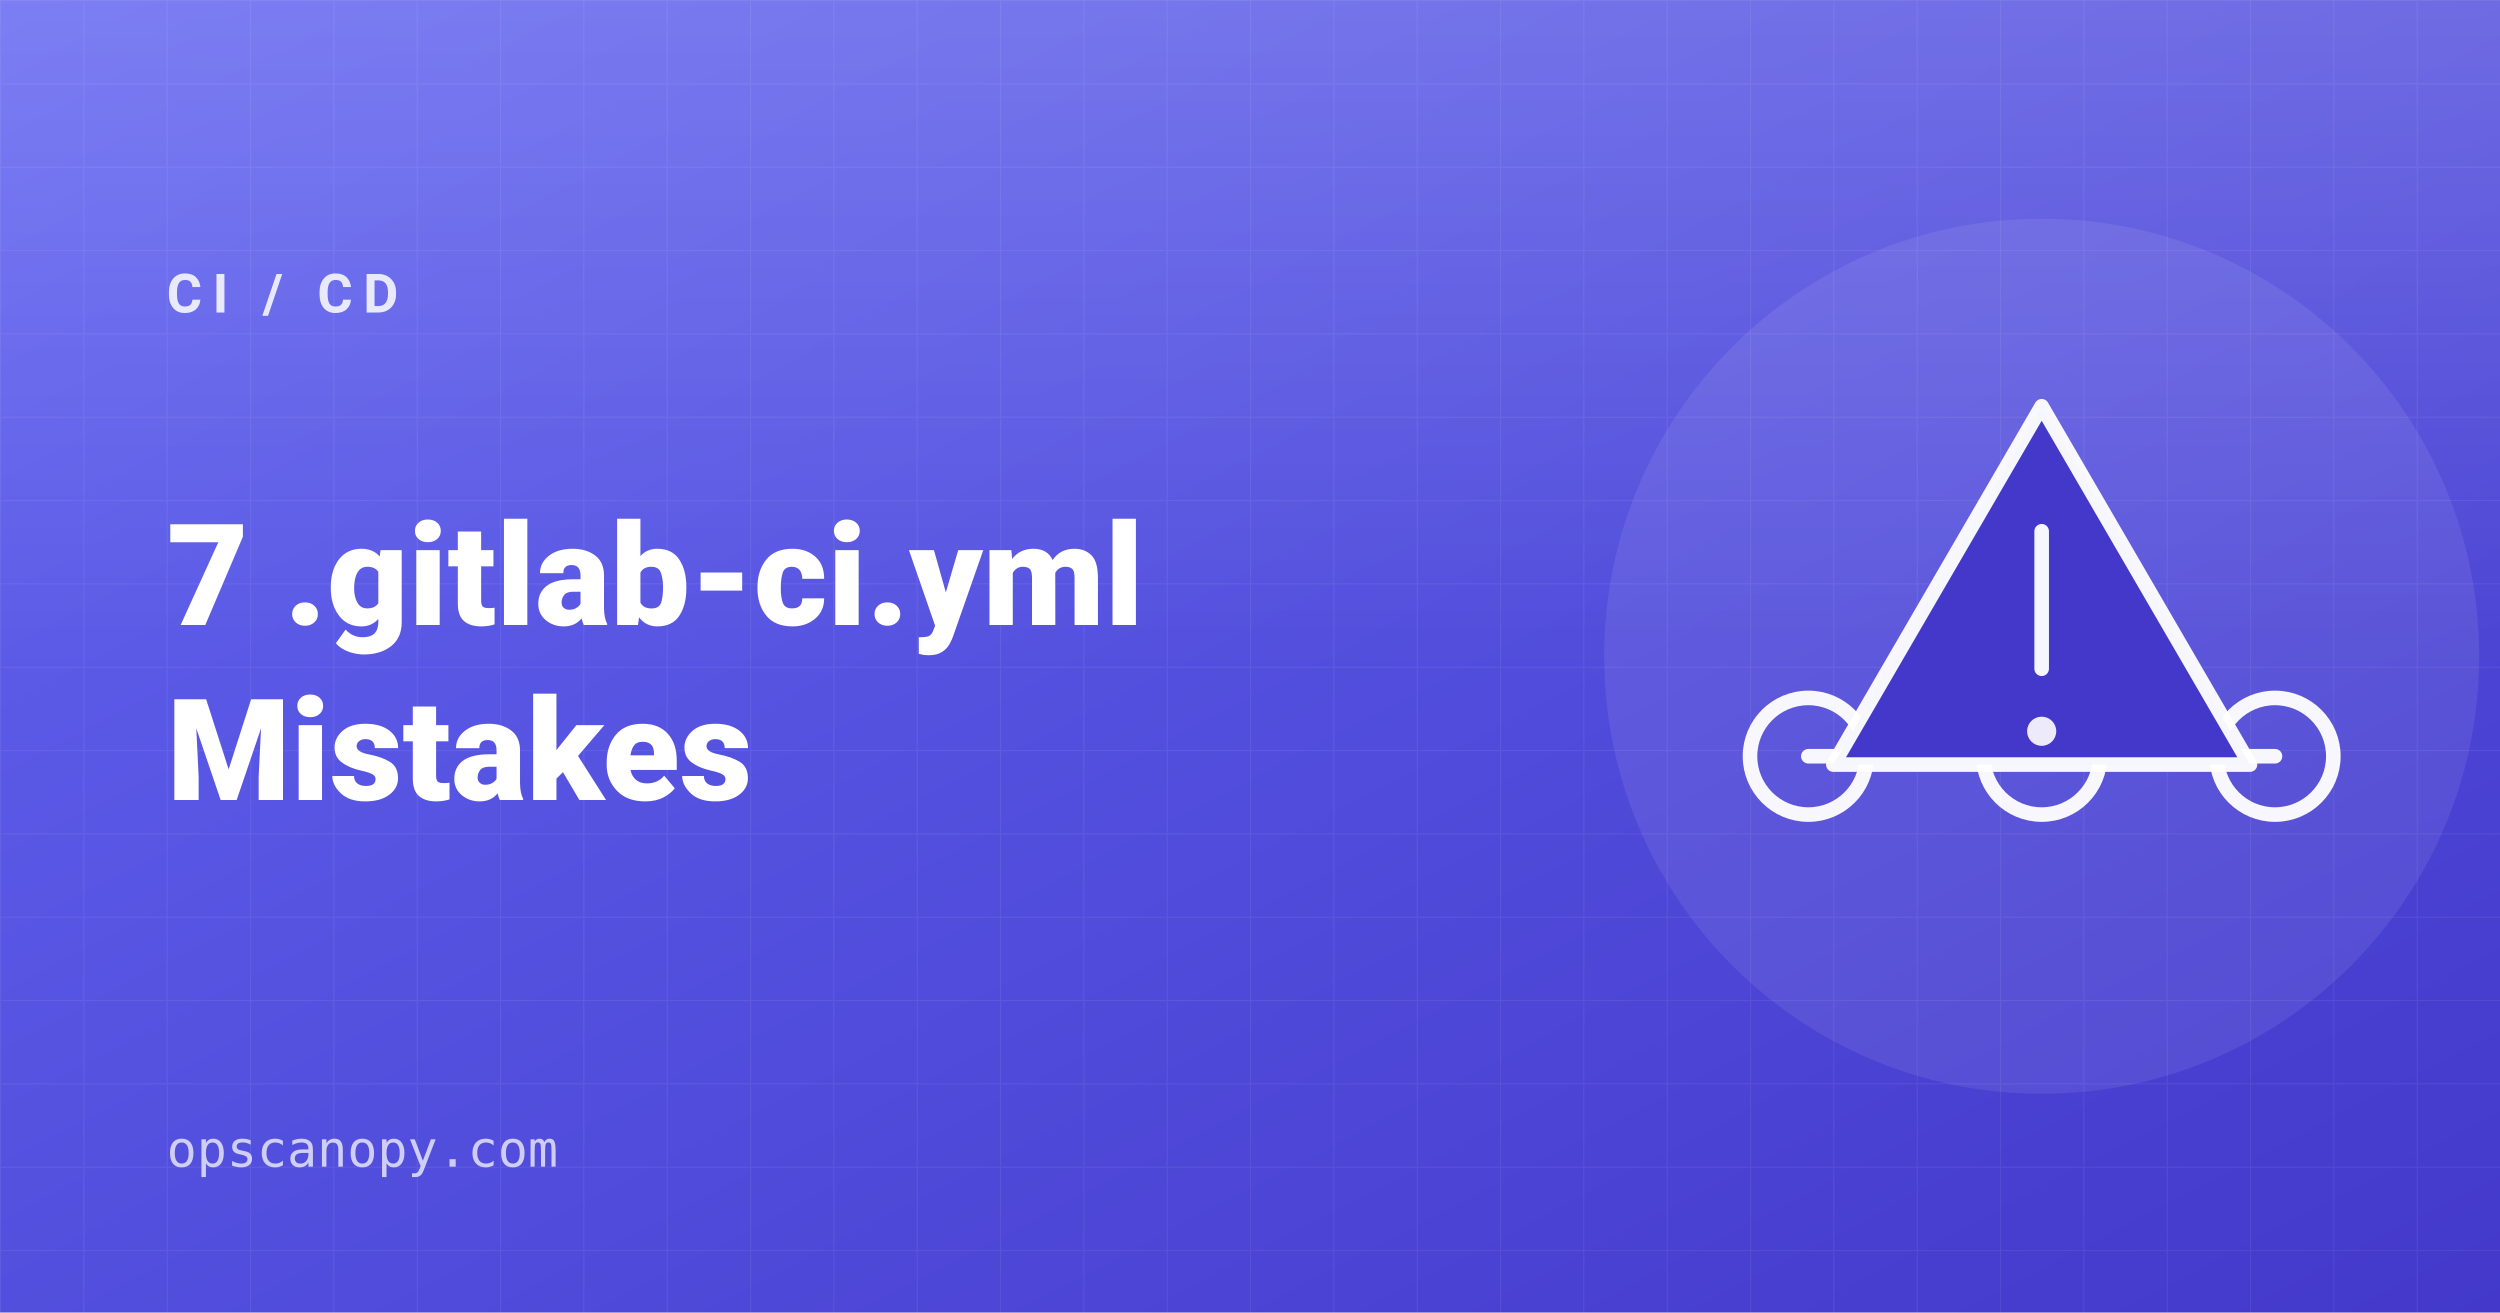
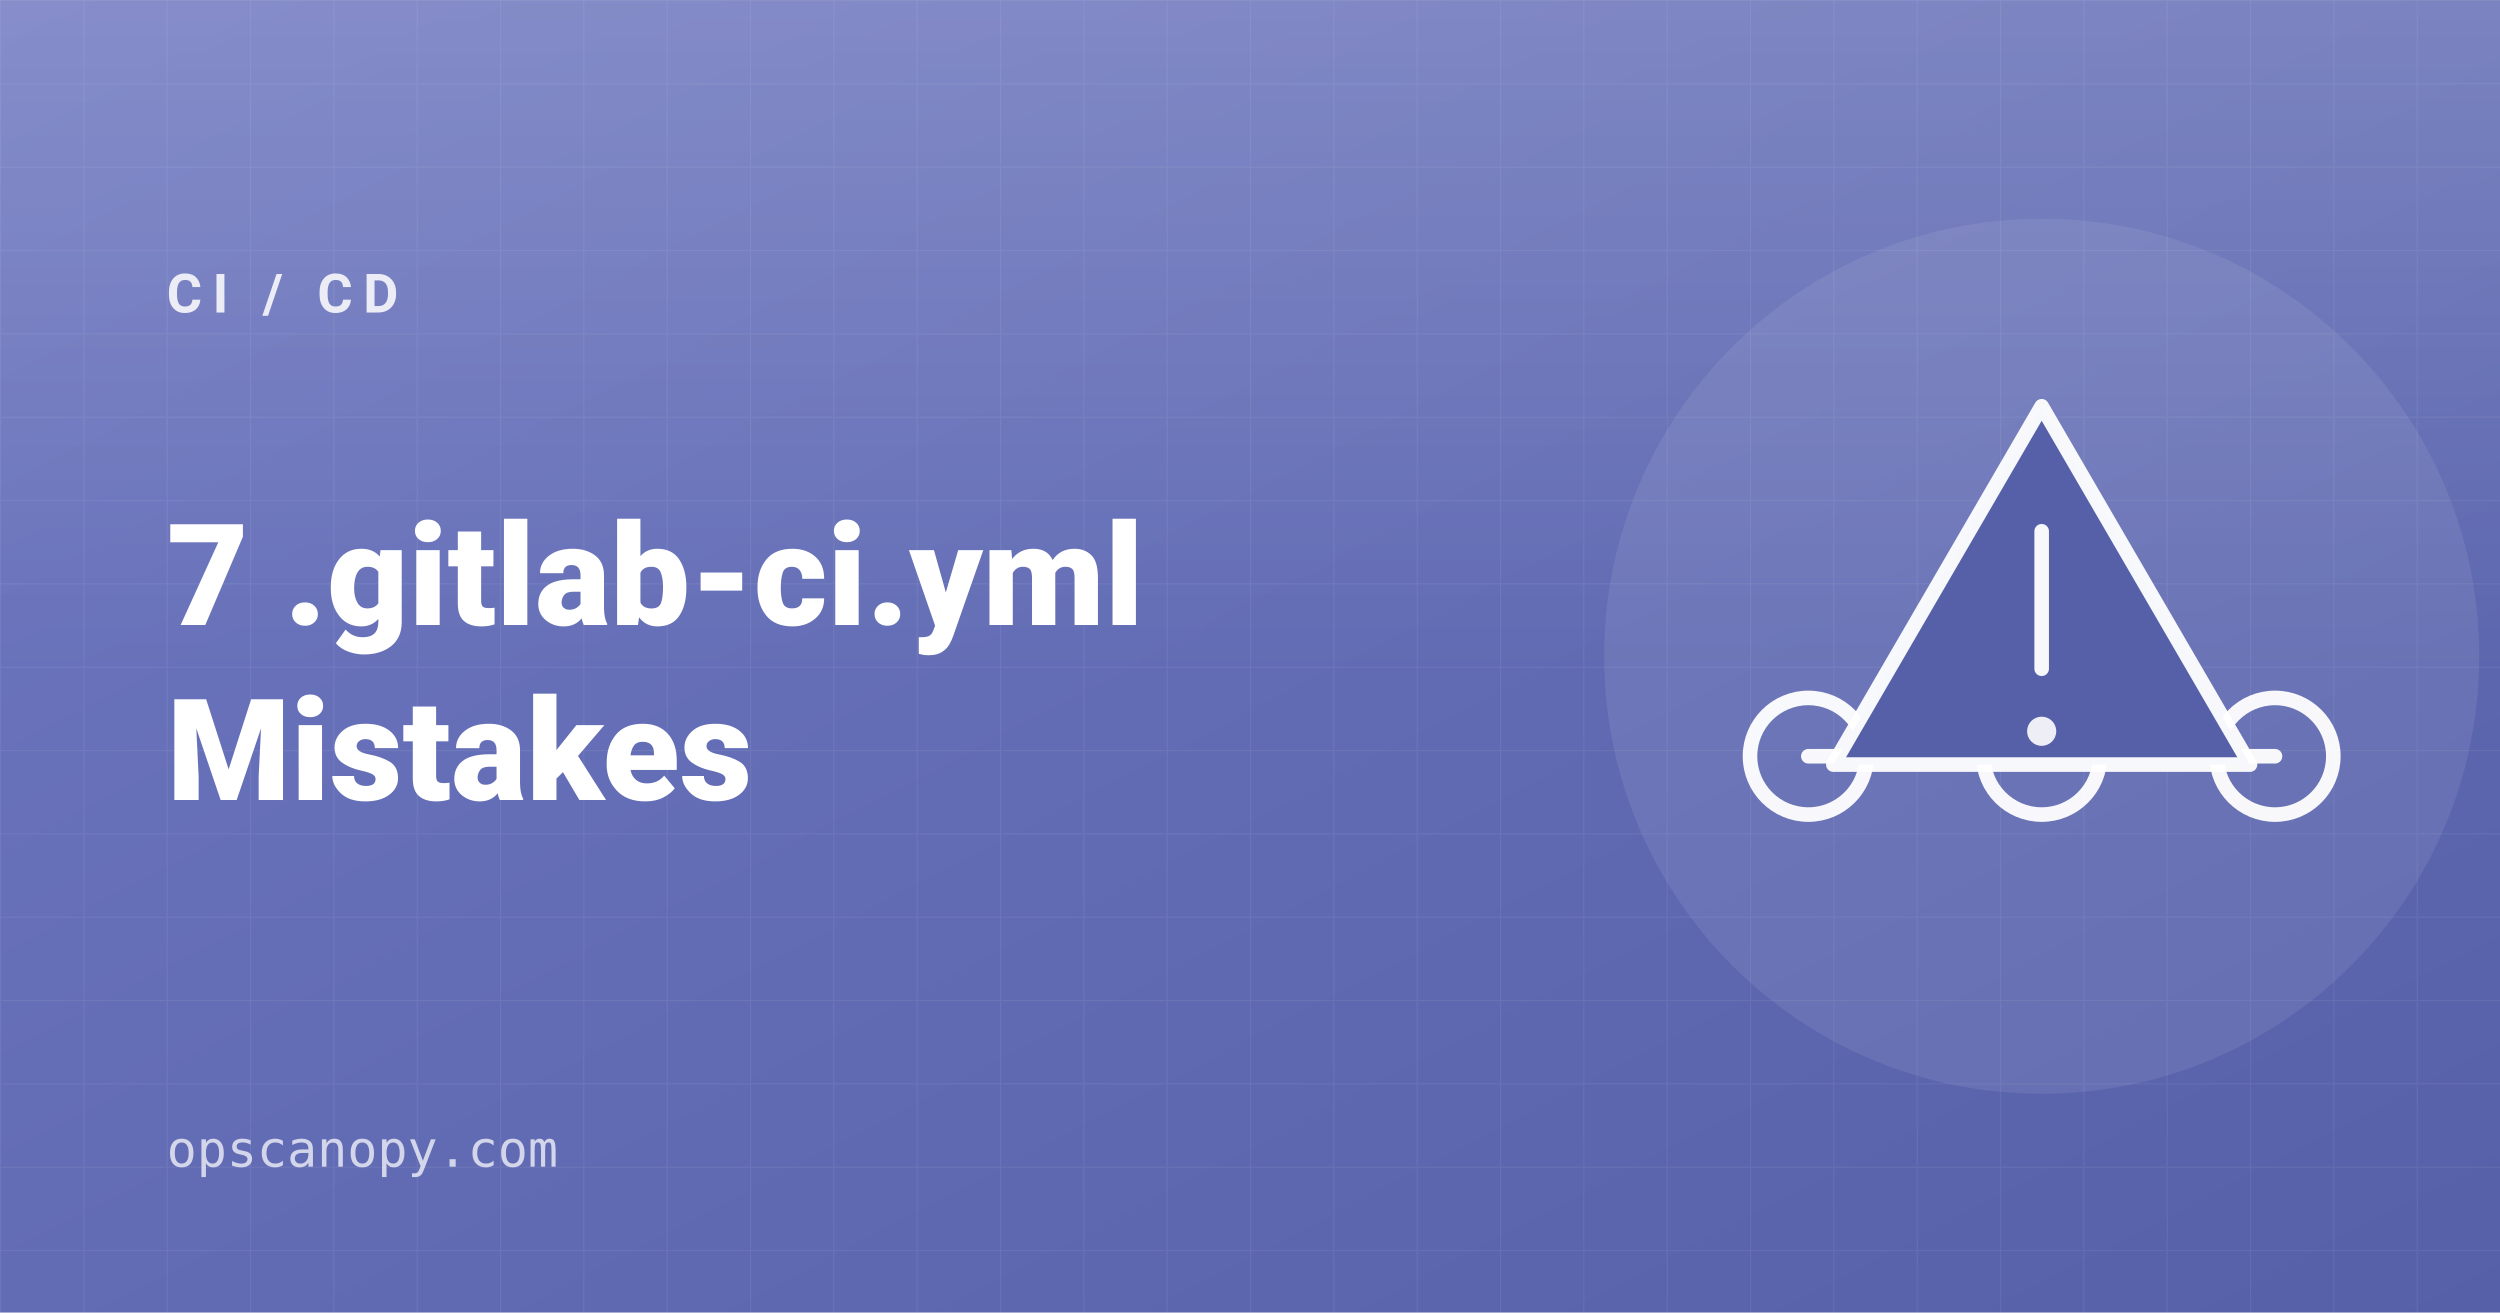
<svg xmlns="http://www.w3.org/2000/svg" viewBox="0 0 1200 630" role="img" aria-label="Common .gitlab-ci.yml mistakes — OpsCanopy CI/CD guide">
  <defs>
    <linearGradient id="bg" x1="0" y1="0" x2="1" y2="1">
-       <stop offset="0" stop-color="#6366f1" />
-       <stop offset="1" stop-color="#4338ca" />
+       <stop offset="0" stop-color="#6f78c0" />
+       <stop offset="1" stop-color="#5560a8" />
    </linearGradient>
    <linearGradient id="sheen" x1="0" y1="0" x2="0" y2="1">
      <stop offset="0" stop-color="#ffffff" stop-opacity="0.16" />
      <stop offset="1" stop-color="#ffffff" stop-opacity="0" />
    </linearGradient>
    <pattern id="grid" width="40" height="40" patternUnits="userSpaceOnUse">
      <path d="M40 0 H0 V40" fill="none" stroke="#ffffff" stroke-opacity="0.07" stroke-width="1" />
    </pattern>
  </defs>
  <rect width="1200" height="630" fill="url(#bg)" />
  <rect width="1200" height="630" fill="url(#grid)" />
  <rect width="1200" height="320" fill="url(#sheen)" />
  <circle cx="980" cy="315" r="210" fill="#ffffff" fill-opacity="0.08" />
  <text x="80" y="150" font-family="ui-sans-serif, system-ui, Segoe UI, Roboto, sans-serif" font-size="26" font-weight="700" letter-spacing="5" fill="#ffffff" fill-opacity="0.85">CI / CD</text>
  <text font-family="ui-sans-serif, system-ui, Segoe UI, Roboto, sans-serif" font-size="68" font-weight="800" fill="#ffffff">
    <tspan x="80" y="300">7 .gitlab-ci.yml</tspan>
    <tspan x="80" y="384">Mistakes</tspan>
  </text>
  <text x="80" y="560" font-family="ui-monospace, SFMono-Regular, Menlo, Consolas, monospace" font-size="24" fill="#ffffff" fill-opacity="0.72">opscanopy.com</text>
  <g transform="translate(980,315)" stroke="#ffffff" stroke-opacity="0.95" stroke-width="7" fill="none" stroke-linecap="round" stroke-linejoin="round">
    <line x1="-112" y1="48" x2="112" y2="48" />
    <circle cx="-112" cy="48" r="28" />
    <circle cx="0" cy="48" r="28" />
    <circle cx="112" cy="48" r="28" />
-     <polygon points="0,-120 100,52 -100,52" fill="#4338ca" stroke="#ffffff" stroke-width="7" />
+     <polygon points="0,-120 100,52 -100,52" fill="#5560a8" stroke="#ffffff" stroke-width="7" />
    <line x1="0" y1="-60" x2="0" y2="6" />
    <circle cx="0" cy="36" r="7" fill="#ffffff" fill-opacity="0.9" stroke="none" />
  </g>
</svg>
